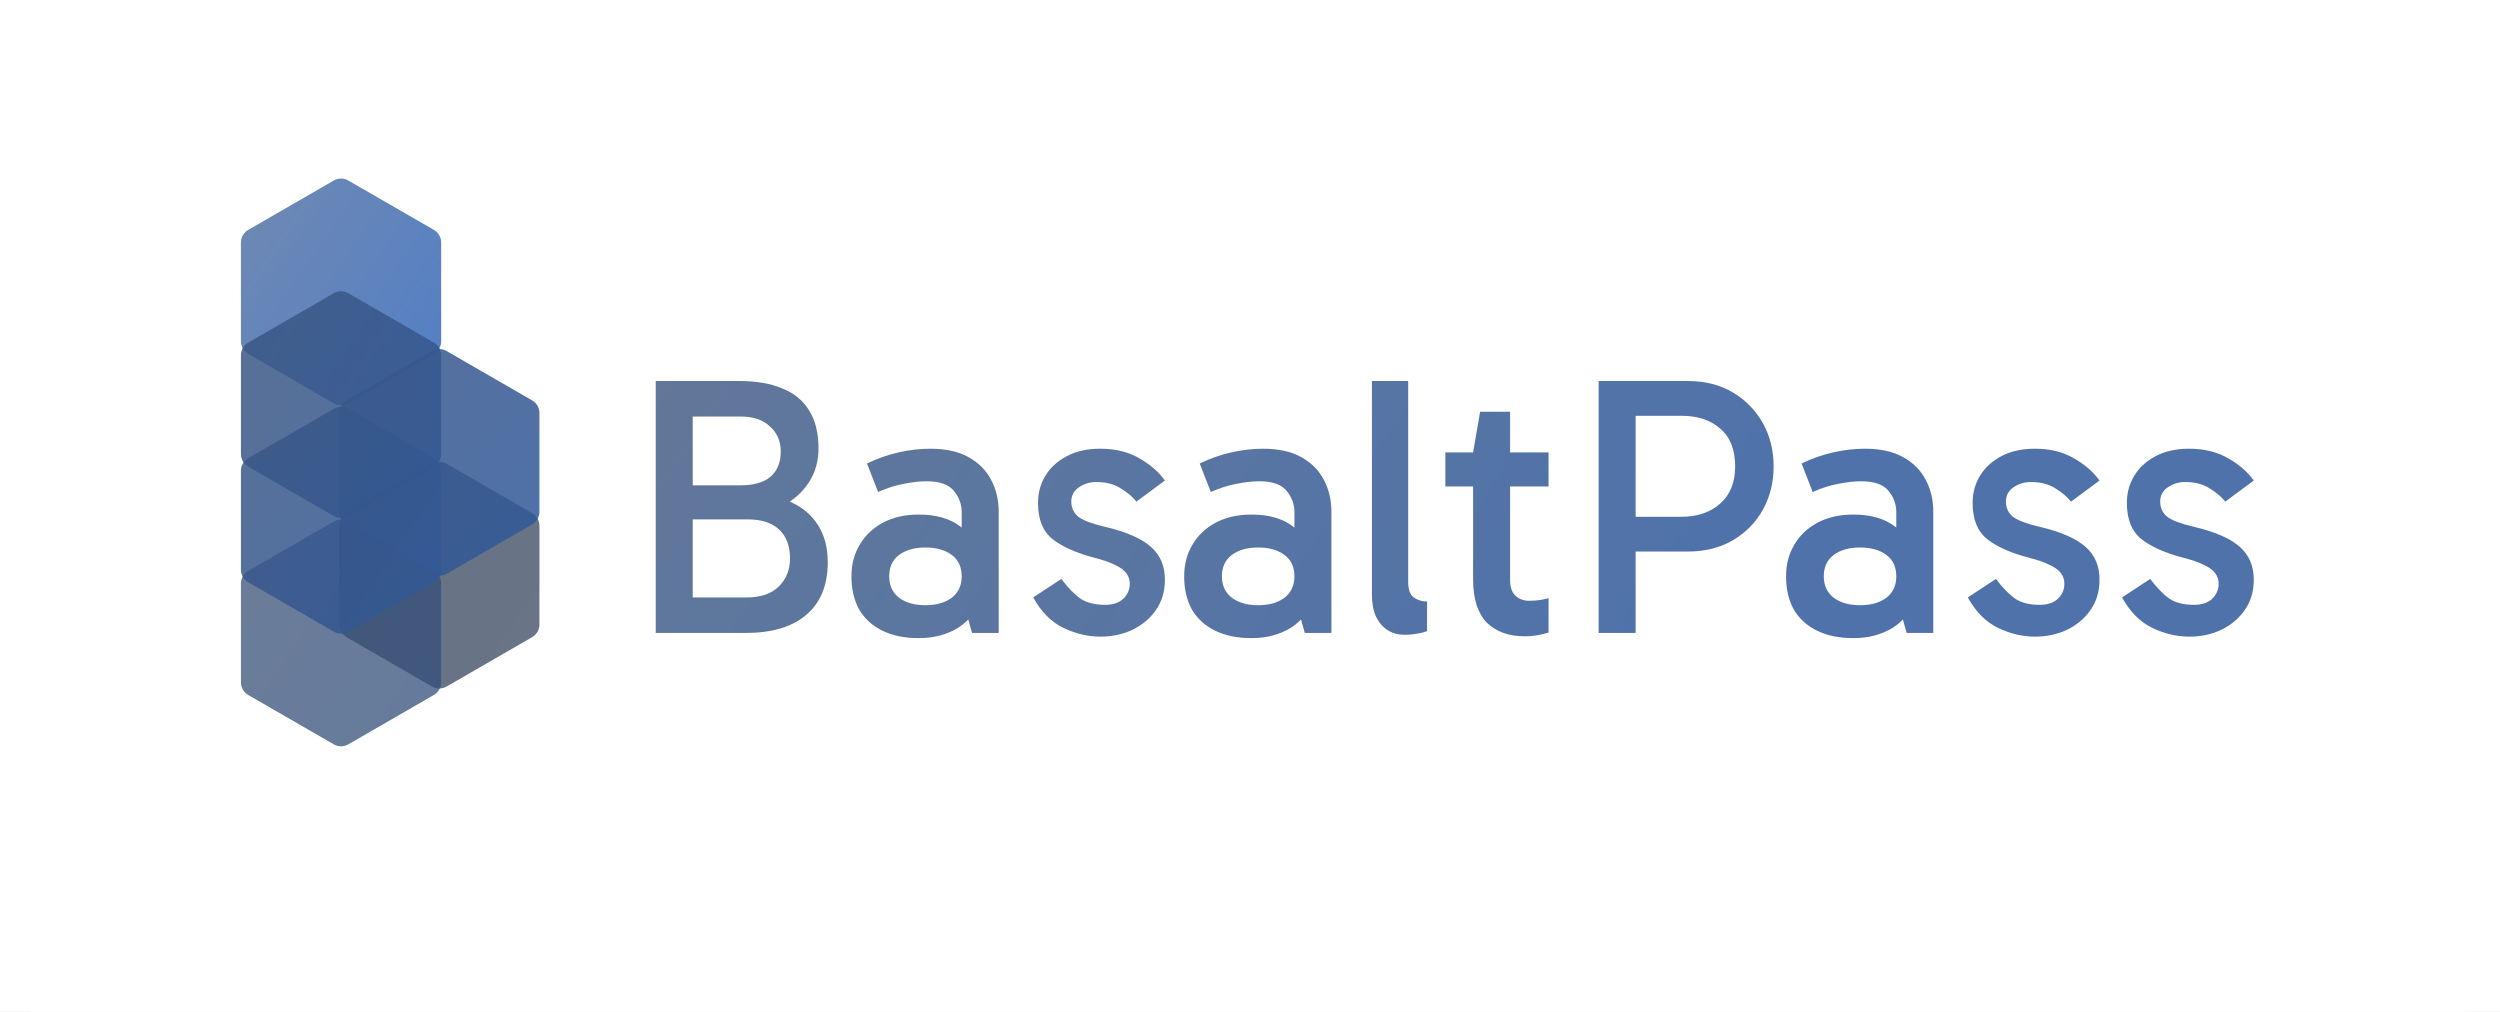
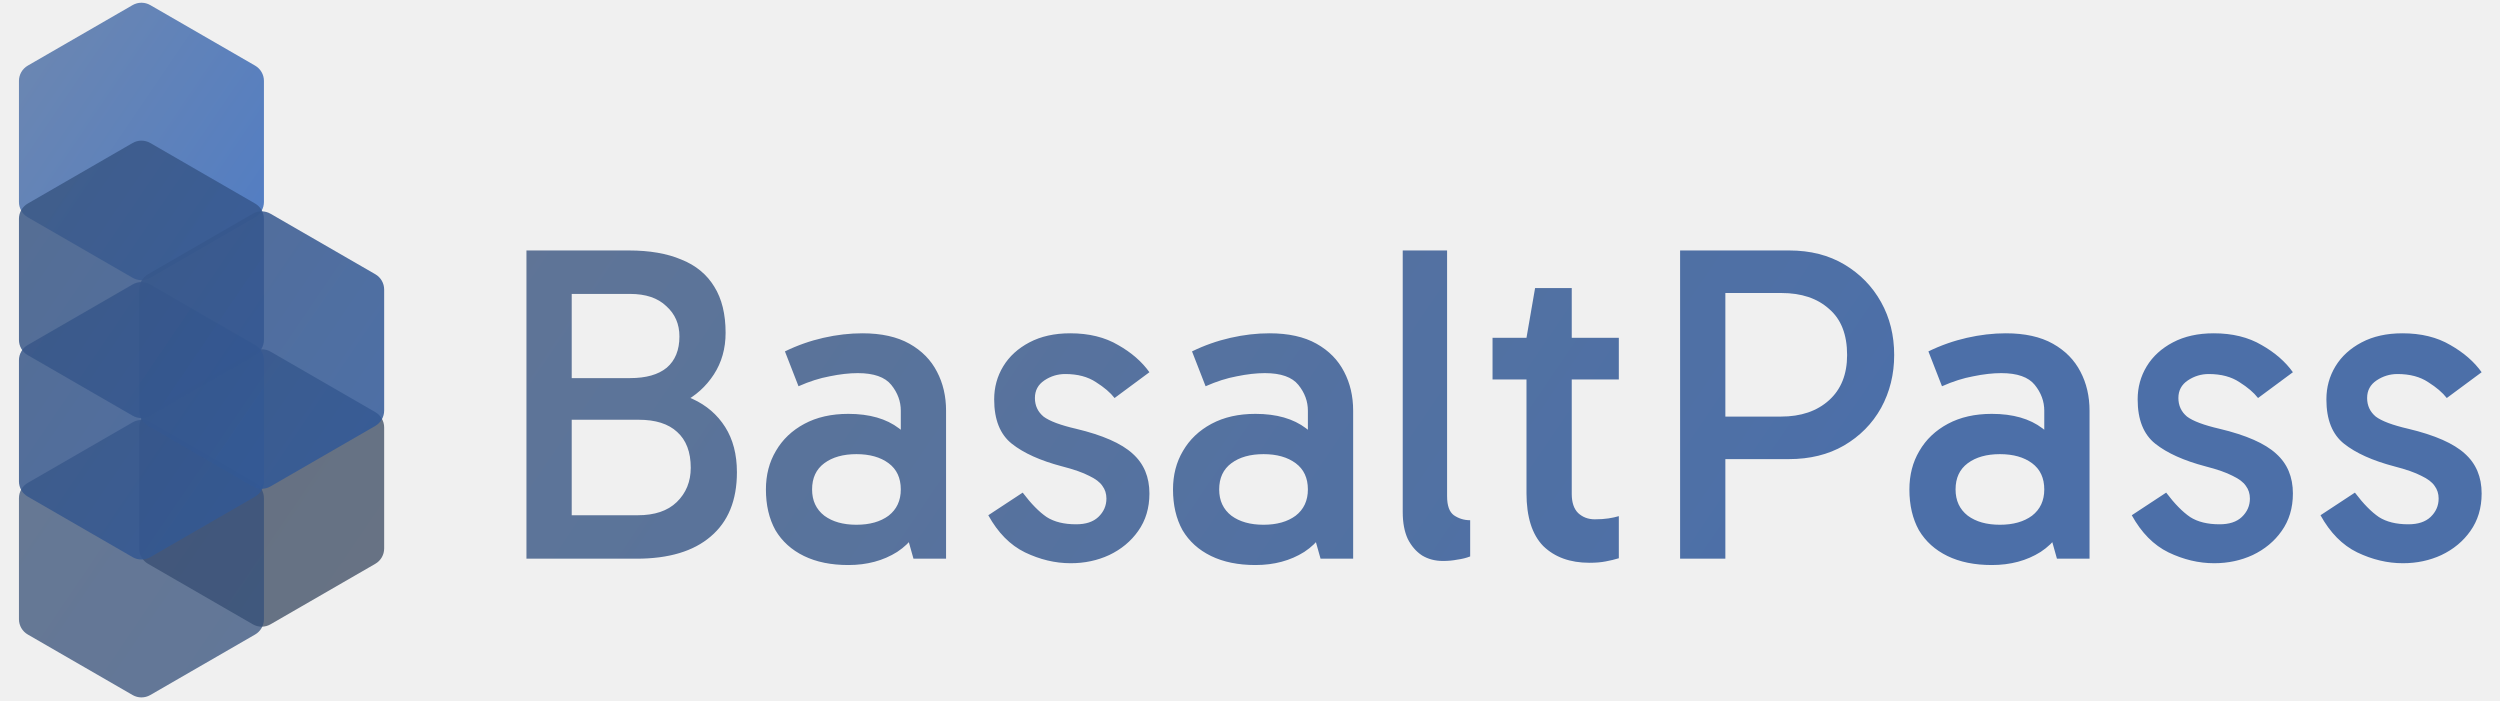
- <svg xmlns="http://www.w3.org/2000/svg" width="865" height="350" viewBox="0 0 865 350" fill="none">
-   <rect width="865" height="350" fill="white" />
-   <path opacity="0.95" d="M0 12C0 5.373 5.373 0 12 0H853C859.627 0 865 5.373 865 12V338C865 344.627 859.627 350 853 350H12C5.373 350 0 344.627 0 338V12Z" fill="white" />
-   <mask id="mask0_41_2" style="mask-type:alpha" maskUnits="userSpaceOnUse" x="117" y="159" width="70" height="80">
-     <path d="M149.5 160.443C151.047 159.55 152.953 159.55 154.5 160.443L184.141 177.557C185.688 178.45 186.641 180.1 186.641 181.887V216.113C186.641 217.9 185.688 219.55 184.141 220.443L154.5 237.557C152.953 238.45 151.047 238.45 149.5 237.557L119.859 220.443C118.312 219.55 117.359 217.9 117.359 216.113V181.887C117.359 180.1 118.312 178.45 119.859 177.557L149.5 160.443Z" fill="#D9D9D9" />
+ <svg xmlns="http://www.w3.org/2000/svg" width="707" height="198" viewBox="0 0 707 198" fill="none">
+   <mask id="mask0_46_4" style="mask-type:alpha" maskUnits="userSpaceOnUse" x="39" y="98" width="70" height="80">
+     <path d="M71.5 99.443C73.047 98.55 74.953 98.55 76.5 99.443L106.141 116.557C107.688 117.45 108.641 119.1 108.641 120.887V155.113C108.641 156.9 107.688 158.55 106.141 159.443L76.5 176.557C74.953 177.45 73.047 177.45 71.5 176.557L41.859 159.443C40.312 158.55 39.359 156.9 39.359 155.113V120.887C39.359 119.1 40.312 117.45 41.859 116.557L71.5 99.443Z" fill="#D9D9D9" />
  </mask>
-   <g mask="url(#mask0_41_2)">
-     <rect x="-80" y="-81" width="1024" height="512" rx="16" fill="url(#paint0_linear_41_2)" fill-opacity="0.85" />
+   <g mask="url(#mask0_46_4)">
+     <rect x="-158" y="-142" width="1024" height="512" rx="16" fill="url(#paint0_linear_46_4)" fill-opacity="0.85" />
  </g>
-   <mask id="mask1_41_2" style="mask-type:alpha" maskUnits="userSpaceOnUse" x="83" y="179" width="70" height="80">
-     <path d="M115.5 180.443C117.047 179.55 118.953 179.55 120.5 180.443L150.141 197.557C151.688 198.45 152.641 200.1 152.641 201.887V236.113C152.641 237.9 151.688 239.55 150.141 240.443L120.5 257.557C118.953 258.45 117.047 258.45 115.5 257.557L85.859 240.443C84.312 239.55 83.359 237.9 83.359 236.113V201.887C83.359 200.1 84.312 198.45 85.859 197.557L115.5 180.443Z" fill="#D9D9D9" />
+   <mask id="mask1_46_4" style="mask-type:alpha" maskUnits="userSpaceOnUse" x="5" y="118" width="70" height="80">
+     <path d="M37.5 119.443C39.047 118.55 40.953 118.55 42.5 119.443L72.141 136.557C73.688 137.45 74.641 139.1 74.641 140.887V175.113C74.641 176.9 73.688 178.55 72.141 179.443L42.5 196.557C40.953 197.45 39.047 197.45 37.5 196.557L7.859 179.443C6.312 178.55 5.359 176.9 5.359 175.113L5.359 140.887C5.359 139.1 6.312 137.45 7.859 136.557L37.5 119.443Z" fill="#D9D9D9" />
  </mask>
-   <g mask="url(#mask1_41_2)">
-     <rect x="-80" y="-81" width="1024" height="512" rx="16" fill="url(#paint1_linear_41_2)" fill-opacity="0.75" />
+   <g mask="url(#mask1_46_4)">
+     <rect x="-158" y="-142" width="1024" height="512" rx="16" fill="url(#paint1_linear_46_4)" fill-opacity="0.75" />
  </g>
-   <mask id="mask2_41_2" style="mask-type:alpha" maskUnits="userSpaceOnUse" x="83" y="140" width="70" height="80">
-     <path d="M115.5 141.443C117.047 140.55 118.953 140.55 120.5 141.443L150.141 158.557C151.688 159.45 152.641 161.1 152.641 162.887V197.113C152.641 198.9 151.688 200.55 150.141 201.443L120.5 218.557C118.953 219.45 117.047 219.45 115.5 218.557L85.859 201.443C84.312 200.55 83.359 198.9 83.359 197.113V162.887C83.359 161.1 84.312 159.45 85.859 158.557L115.5 141.443Z" fill="#D9D9D9" />
+   <mask id="mask2_46_4" style="mask-type:alpha" maskUnits="userSpaceOnUse" x="5" y="79" width="70" height="80">
+     <path d="M37.5 80.443C39.047 79.55 40.953 79.55 42.5 80.443L72.141 97.557C73.688 98.45 74.641 100.1 74.641 101.887V136.113C74.641 137.9 73.688 139.55 72.141 140.443L42.5 157.557C40.953 158.45 39.047 158.45 37.5 157.557L7.859 140.443C6.312 139.55 5.359 137.9 5.359 136.113L5.359 101.887C5.359 100.1 6.312 98.45 7.859 97.557L37.5 80.443Z" fill="#D9D9D9" />
  </mask>
-   <g mask="url(#mask2_41_2)">
-     <rect x="-80" y="-81" width="1024" height="512" rx="16" fill="url(#paint2_linear_41_2)" fill-opacity="0.85" />
+   <g mask="url(#mask2_46_4)">
+     <rect x="-158" y="-142" width="1024" height="512" rx="16" fill="url(#paint2_linear_46_4)" fill-opacity="0.85" />
  </g>
-   <mask id="mask3_41_2" style="mask-type:alpha" maskUnits="userSpaceOnUse" x="83" y="61" width="70" height="80">
-     <path d="M115.5 62.443C117.047 61.55 118.953 61.55 120.5 62.443L150.141 79.557C151.688 80.45 152.641 82.1 152.641 83.887V118.113C152.641 119.9 151.688 121.55 150.141 122.443L120.5 139.557C118.953 140.45 117.047 140.45 115.5 139.557L85.859 122.443C84.312 121.55 83.359 119.9 83.359 118.113V83.887C83.359 82.1 84.312 80.45 85.859 79.557L115.5 62.443Z" fill="#D9D9D9" />
+   <mask id="mask3_46_4" style="mask-type:alpha" maskUnits="userSpaceOnUse" x="5" y="0" width="70" height="80">
+     <path d="M37.5 1.443C39.047 0.55 40.953 0.55 42.5 1.443L72.141 18.557C73.688 19.45 74.641 21.1 74.641 22.887V57.113C74.641 58.9 73.688 60.55 72.141 61.443L42.5 78.557C40.953 79.45 39.047 79.45 37.5 78.557L7.859 61.443C6.312 60.55 5.359 58.9 5.359 57.113L5.359 22.887C5.359 21.1 6.312 19.45 7.859 18.557L37.5 1.443Z" fill="#D9D9D9" />
  </mask>
-   <g mask="url(#mask3_41_2)">
-     <rect x="-80" y="-81" width="1024" height="512" rx="16" fill="url(#paint3_linear_41_2)" fill-opacity="0.85" />
+   <g mask="url(#mask3_46_4)">
+     <rect x="-158" y="-142" width="1024" height="512" rx="16" fill="url(#paint3_linear_46_4)" fill-opacity="0.85" />
  </g>
-   <mask id="mask4_41_2" style="mask-type:alpha" maskUnits="userSpaceOnUse" x="117" y="120" width="70" height="80">
-     <path d="M149.5 121.443C151.047 120.55 152.953 120.55 154.5 121.443L184.141 138.557C185.688 139.45 186.641 141.1 186.641 142.887V177.113C186.641 178.9 185.688 180.55 184.141 181.443L154.5 198.557C152.953 199.45 151.047 199.45 149.5 198.557L119.859 181.443C118.312 180.55 117.359 178.9 117.359 177.113V142.887C117.359 141.1 118.312 139.45 119.859 138.557L149.5 121.443Z" fill="#D9D9D9" />
+   <mask id="mask4_46_4" style="mask-type:alpha" maskUnits="userSpaceOnUse" x="39" y="59" width="70" height="80">
+     <path d="M71.5 60.443C73.047 59.55 74.953 59.55 76.5 60.443L106.141 77.557C107.688 78.45 108.641 80.1 108.641 81.887V116.113C108.641 117.9 107.688 119.55 106.141 120.443L76.5 137.557C74.953 138.45 73.047 138.45 71.5 137.557L41.859 120.443C40.312 119.55 39.359 117.9 39.359 116.113V81.887C39.359 80.1 40.312 78.45 41.859 77.557L71.5 60.443Z" fill="#D9D9D9" />
  </mask>
-   <g mask="url(#mask4_41_2)">
-     <rect x="-80" y="-81" width="1024" height="512" rx="16" fill="url(#paint4_linear_41_2)" fill-opacity="0.85" />
+   <g mask="url(#mask4_46_4)">
+     <rect x="-158" y="-142" width="1024" height="512" rx="16" fill="url(#paint4_linear_46_4)" fill-opacity="0.85" />
  </g>
-   <mask id="mask5_41_2" style="mask-type:alpha" maskUnits="userSpaceOnUse" x="83" y="100" width="70" height="80">
-     <path d="M115.5 101.443C117.047 100.55 118.953 100.55 120.5 101.443L150.141 118.557C151.688 119.45 152.641 121.1 152.641 122.887V157.113C152.641 158.9 151.688 160.55 150.141 161.443L120.5 178.557C118.953 179.45 117.047 179.45 115.5 178.557L85.859 161.443C84.312 160.55 83.359 158.9 83.359 157.113V122.887C83.359 121.1 84.312 119.45 85.859 118.557L115.5 101.443Z" fill="#D9D9D9" />
+   <mask id="mask5_46_4" style="mask-type:alpha" maskUnits="userSpaceOnUse" x="5" y="39" width="70" height="80">
+     <path d="M37.5 40.443C39.047 39.55 40.953 39.55 42.5 40.443L72.141 57.557C73.688 58.45 74.641 60.1 74.641 61.887V96.113C74.641 97.9 73.688 99.55 72.141 100.443L42.5 117.557C40.953 118.45 39.047 118.45 37.5 117.557L7.859 100.443C6.312 99.55 5.359 97.9 5.359 96.113L5.359 61.887C5.359 60.1 6.312 58.45 7.859 57.557L37.5 40.443Z" fill="#D9D9D9" />
  </mask>
-   <g mask="url(#mask5_41_2)">
-     <rect x="-80" y="-81" width="1024" height="512" rx="16" fill="url(#paint5_linear_41_2)" fill-opacity="0.85" />
+   <g mask="url(#mask5_46_4)">
+     <rect x="-158" y="-142" width="1024" height="512" rx="16" fill="url(#paint5_linear_46_4)" fill-opacity="0.85" />
  </g>
-   <mask id="mask6_41_2" style="mask-type:alpha" maskUnits="userSpaceOnUse" x="226" y="131" width="554" height="90">
-     <path opacity="0.9" d="M226.88 219V131.832H255.808C261.696 131.832 266.645 132.685 270.656 134.392C274.752 136.013 277.867 138.573 280 142.072C282.133 145.485 283.2 149.837 283.2 155.128C283.2 159.565 282.091 163.491 279.872 166.904C277.653 170.317 274.709 172.963 271.04 174.84C267.456 176.717 263.573 177.656 259.392 177.656L260.288 171C265.493 171 270.016 171.939 273.856 173.816C277.781 175.608 280.853 178.253 283.072 181.752C285.291 185.251 286.4 189.517 286.4 194.552C286.4 202.488 283.925 208.547 278.976 212.728C274.112 216.909 267.115 219 257.984 219H226.88ZM239.68 139.896V210.04L234.56 206.712H258.368C263.147 206.712 266.816 205.475 269.376 203C272.021 200.44 273.344 197.197 273.344 193.272C273.344 188.835 272.064 185.464 269.504 183.16C267.029 180.856 263.403 179.704 258.624 179.704H234.56V167.928H256.192C260.715 167.928 264.171 166.947 266.56 164.984C268.949 162.936 270.144 159.992 270.144 156.152C270.144 152.653 268.907 149.795 266.432 147.576C264.043 145.272 260.629 144.12 256.192 144.12H235.072L239.68 139.896ZM317.898 220.792C313.034 220.792 308.853 219.939 305.354 218.232C301.855 216.525 299.167 214.093 297.29 210.936C295.498 207.693 294.602 203.853 294.602 199.416C294.602 195.32 295.541 191.693 297.418 188.536C299.295 185.293 301.983 182.733 305.482 180.856C308.981 178.979 313.119 178.04 317.898 178.04C323.871 178.04 328.65 179.405 332.234 182.136C335.903 184.781 338.463 188.451 339.914 193.144H332.746V177.144C332.746 174.499 331.85 172.067 330.058 169.848C328.266 167.629 325.109 166.52 320.586 166.52C318.197 166.52 315.551 166.819 312.65 167.416C309.834 167.928 306.89 168.867 303.818 170.232L299.978 160.376C303.477 158.669 307.103 157.389 310.858 156.536C314.613 155.683 318.282 155.256 321.866 155.256C327.242 155.256 331.679 156.237 335.178 158.2C338.677 160.163 341.279 162.808 342.986 166.136C344.693 169.379 345.546 173.048 345.546 177.144V219H336.33L333.13 207.608L339.914 205.688C338.378 210.723 335.647 214.52 331.722 217.08C327.797 219.555 323.189 220.792 317.898 220.792ZM320.202 209.4C323.957 209.4 326.986 208.547 329.29 206.84C331.594 205.048 332.746 202.573 332.746 199.416C332.746 196.173 331.594 193.699 329.29 191.992C326.986 190.285 323.957 189.432 320.202 189.432C316.447 189.432 313.418 190.285 311.114 191.992C308.81 193.699 307.658 196.173 307.658 199.416C307.658 202.573 308.81 205.048 311.114 206.84C313.418 208.547 316.447 209.4 320.202 209.4ZM380.785 220.28C376.433 220.28 372.124 219.256 367.857 217.208C363.676 215.16 360.22 211.661 357.489 206.712L367.217 200.312C369.606 203.469 371.868 205.773 374.001 207.224C376.134 208.589 378.908 209.272 382.321 209.272C385.052 209.272 387.142 208.589 388.593 207.224C390.129 205.773 390.897 204.024 390.897 201.976C390.897 200.611 390.513 199.416 389.745 198.392C389.062 197.368 387.825 196.429 386.033 195.576C384.241 194.637 381.681 193.741 378.353 192.888C372.209 191.267 367.473 189.133 364.145 186.488C360.817 183.843 359.153 179.661 359.153 173.944C359.153 170.531 360.006 167.416 361.713 164.6C363.42 161.784 365.894 159.523 369.137 157.816C372.38 156.109 376.22 155.256 380.657 155.256C385.948 155.256 390.47 156.365 394.225 158.584C397.98 160.717 400.924 163.277 403.057 166.264L393.201 173.56C392.006 172.024 390.257 170.531 387.953 169.08C385.649 167.544 382.748 166.776 379.249 166.776C377.116 166.776 375.153 167.373 373.361 168.568C371.569 169.763 370.673 171.427 370.673 173.56C370.673 175.693 371.484 177.443 373.105 178.808C374.812 180.088 377.884 181.24 382.321 182.264C389.83 184.056 395.164 186.403 398.321 189.304C401.478 192.12 403.057 195.875 403.057 200.568C403.057 204.664 401.99 208.205 399.857 211.192C397.809 214.093 395.078 216.355 391.665 217.976C388.337 219.512 384.71 220.28 380.785 220.28ZM433.023 220.792C428.159 220.792 423.978 219.939 420.479 218.232C416.98 216.525 414.292 214.093 412.415 210.936C410.623 207.693 409.727 203.853 409.727 199.416C409.727 195.32 410.666 191.693 412.543 188.536C414.42 185.293 417.108 182.733 420.607 180.856C424.106 178.979 428.244 178.04 433.023 178.04C438.996 178.04 443.775 179.405 447.359 182.136C451.028 184.781 453.588 188.451 455.039 193.144H447.871V177.144C447.871 174.499 446.975 172.067 445.183 169.848C443.391 167.629 440.234 166.52 435.711 166.52C433.322 166.52 430.676 166.819 427.775 167.416C424.959 167.928 422.015 168.867 418.943 170.232L415.103 160.376C418.602 158.669 422.228 157.389 425.983 156.536C429.738 155.683 433.407 155.256 436.991 155.256C442.367 155.256 446.804 156.237 450.303 158.2C453.802 160.163 456.404 162.808 458.111 166.136C459.818 169.379 460.671 173.048 460.671 177.144V219H451.455L448.255 207.608L455.039 205.688C453.503 210.723 450.772 214.52 446.847 217.08C442.922 219.555 438.314 220.792 433.023 220.792ZM435.327 209.4C439.082 209.4 442.111 208.547 444.415 206.84C446.719 205.048 447.871 202.573 447.871 199.416C447.871 196.173 446.719 193.699 444.415 191.992C442.111 190.285 439.082 189.432 435.327 189.432C431.572 189.432 428.543 190.285 426.239 191.992C423.935 193.699 422.783 196.173 422.783 199.416C422.783 202.573 423.935 205.048 426.239 206.84C428.543 208.547 431.572 209.4 435.327 209.4ZM486.084 219.64C483.865 219.64 481.903 219.128 480.196 218.104C478.489 216.995 477.124 215.416 476.1 213.368C475.161 211.32 474.692 208.803 474.692 205.816V131.832H487.236V201.336C487.236 203.981 487.876 205.773 489.156 206.712C490.521 207.651 492.057 208.12 493.764 208.12V218.36C492.655 218.787 491.46 219.085 490.18 219.256C488.9 219.512 487.535 219.64 486.084 219.64ZM527.482 220.152C522.021 220.152 517.669 218.573 514.426 215.416C511.269 212.173 509.69 207.181 509.69 200.44V157.304V156.536L512.122 142.456H522.49V200.696C522.49 203.085 523.087 204.877 524.282 206.072C525.562 207.267 527.141 207.864 529.018 207.864C530.469 207.864 531.749 207.779 532.858 207.608C533.967 207.437 534.949 207.224 535.802 206.968V218.872C534.693 219.213 533.455 219.512 532.09 219.768C530.81 220.024 529.274 220.152 527.482 220.152ZM500.09 168.312V156.536H535.802V168.312H500.09ZM563.626 178.808H581.674C587.306 178.808 591.829 177.272 595.242 174.2C598.655 171.128 600.362 166.861 600.362 161.4C600.362 155.597 598.655 151.245 595.242 148.344C591.914 145.357 587.434 143.864 581.802 143.864H563.626L565.93 140.92V219H553.13V131.832H583.978C589.951 131.832 595.157 133.155 599.594 135.8C604.031 138.445 607.487 141.987 609.962 146.424C612.437 150.861 613.674 155.853 613.674 161.4C613.674 166.861 612.437 171.853 609.962 176.376C607.487 180.813 603.989 184.355 599.466 187C595.029 189.56 589.823 190.84 583.85 190.84H563.626V178.808ZM641.273 220.792C636.409 220.792 632.228 219.939 628.729 218.232C625.23 216.525 622.542 214.093 620.665 210.936C618.873 207.693 617.977 203.853 617.977 199.416C617.977 195.32 618.916 191.693 620.793 188.536C622.67 185.293 625.358 182.733 628.857 180.856C632.356 178.979 636.494 178.04 641.273 178.04C647.246 178.04 652.025 179.405 655.609 182.136C659.278 184.781 661.838 188.451 663.289 193.144H656.121V177.144C656.121 174.499 655.225 172.067 653.433 169.848C651.641 167.629 648.484 166.52 643.961 166.52C641.572 166.52 638.926 166.819 636.025 167.416C633.209 167.928 630.265 168.867 627.193 170.232L623.353 160.376C626.852 158.669 630.478 157.389 634.233 156.536C637.988 155.683 641.657 155.256 645.241 155.256C650.617 155.256 655.054 156.237 658.553 158.2C662.052 160.163 664.654 162.808 666.361 166.136C668.068 169.379 668.921 173.048 668.921 177.144V219H659.705L656.505 207.608L663.289 205.688C661.753 210.723 659.022 214.52 655.097 217.08C651.172 219.555 646.564 220.792 641.273 220.792ZM643.577 209.4C647.332 209.4 650.361 208.547 652.665 206.84C654.969 205.048 656.121 202.573 656.121 199.416C656.121 196.173 654.969 193.699 652.665 191.992C650.361 190.285 647.332 189.432 643.577 189.432C639.822 189.432 636.793 190.285 634.489 191.992C632.185 193.699 631.033 196.173 631.033 199.416C631.033 202.573 632.185 205.048 634.489 206.84C636.793 208.547 639.822 209.4 643.577 209.4ZM704.16 220.28C699.808 220.28 695.499 219.256 691.232 217.208C687.051 215.16 683.595 211.661 680.864 206.712L690.592 200.312C692.981 203.469 695.243 205.773 697.376 207.224C699.509 208.589 702.283 209.272 705.696 209.272C708.427 209.272 710.517 208.589 711.968 207.224C713.504 205.773 714.272 204.024 714.272 201.976C714.272 200.611 713.888 199.416 713.12 198.392C712.437 197.368 711.2 196.429 709.408 195.576C707.616 194.637 705.056 193.741 701.728 192.888C695.584 191.267 690.848 189.133 687.52 186.488C684.192 183.843 682.528 179.661 682.528 173.944C682.528 170.531 683.381 167.416 685.088 164.6C686.795 161.784 689.269 159.523 692.512 157.816C695.755 156.109 699.595 155.256 704.032 155.256C709.323 155.256 713.845 156.365 717.6 158.584C721.355 160.717 724.299 163.277 726.432 166.264L716.576 173.56C715.381 172.024 713.632 170.531 711.328 169.08C709.024 167.544 706.123 166.776 702.624 166.776C700.491 166.776 698.528 167.373 696.736 168.568C694.944 169.763 694.048 171.427 694.048 173.56C694.048 175.693 694.859 177.443 696.48 178.808C698.187 180.088 701.259 181.24 705.696 182.264C713.205 184.056 718.539 186.403 721.696 189.304C724.853 192.12 726.432 195.875 726.432 200.568C726.432 204.664 725.365 208.205 723.232 211.192C721.184 214.093 718.453 216.355 715.04 217.976C711.712 219.512 708.085 220.28 704.16 220.28ZM757.535 220.28C753.183 220.28 748.874 219.256 744.607 217.208C740.426 215.16 736.97 211.661 734.239 206.712L743.967 200.312C746.356 203.469 748.618 205.773 750.751 207.224C752.884 208.589 755.658 209.272 759.071 209.272C761.802 209.272 763.892 208.589 765.343 207.224C766.879 205.773 767.647 204.024 767.647 201.976C767.647 200.611 767.263 199.416 766.495 198.392C765.812 197.368 764.575 196.429 762.783 195.576C760.991 194.637 758.431 193.741 755.103 192.888C748.959 191.267 744.223 189.133 740.895 186.488C737.567 183.843 735.903 179.661 735.903 173.944C735.903 170.531 736.756 167.416 738.463 164.6C740.17 161.784 742.644 159.523 745.887 157.816C749.13 156.109 752.97 155.256 757.407 155.256C762.698 155.256 767.22 156.365 770.975 158.584C774.73 160.717 777.674 163.277 779.807 166.264L769.951 173.56C768.756 172.024 767.007 170.531 764.703 169.08C762.399 167.544 759.498 166.776 755.999 166.776C753.866 166.776 751.903 167.373 750.111 168.568C748.319 169.763 747.423 171.427 747.423 173.56C747.423 175.693 748.234 177.443 749.855 178.808C751.562 180.088 754.634 181.24 759.071 182.264C766.58 184.056 771.914 186.403 775.071 189.304C778.228 192.12 779.807 195.875 779.807 200.568C779.807 204.664 778.74 208.205 776.607 211.192C774.559 214.093 771.828 216.355 768.415 217.976C765.087 219.512 761.46 220.28 757.535 220.28Z" fill="#66FF00" />
+   <mask id="mask6_46_4" style="mask-type:alpha" maskUnits="userSpaceOnUse" x="148" y="70" width="554" height="90">
+     <path opacity="0.9" d="M148.88 158V70.832H177.808C183.696 70.832 188.645 71.685 192.656 73.392C196.752 75.013 199.867 77.573 202 81.072C204.133 84.485 205.2 88.837 205.2 94.128C205.2 98.565 204.091 102.491 201.872 105.904C199.653 109.317 196.709 111.963 193.04 113.84C189.456 115.717 185.573 116.656 181.392 116.656L182.288 110C187.493 110 192.016 110.939 195.856 112.816C199.781 114.608 202.853 117.253 205.072 120.752C207.291 124.251 208.4 128.517 208.4 133.552C208.4 141.488 205.925 147.547 200.976 151.728C196.112 155.909 189.115 158 179.984 158H148.88ZM161.68 78.896V149.04L156.56 145.712H180.368C185.147 145.712 188.816 144.475 191.376 142C194.021 139.44 195.344 136.197 195.344 132.272C195.344 127.835 194.064 124.464 191.504 122.16C189.029 119.856 185.403 118.704 180.624 118.704H156.56V106.928H178.192C182.715 106.928 186.171 105.947 188.56 103.984C190.949 101.936 192.144 98.992 192.144 95.152C192.144 91.653 190.907 88.795 188.432 86.576C186.043 84.272 182.629 83.12 178.192 83.12H157.072L161.68 78.896ZM239.898 159.792C235.034 159.792 230.853 158.939 227.354 157.232C223.855 155.525 221.167 153.093 219.29 149.936C217.498 146.693 216.602 142.853 216.602 138.416C216.602 134.32 217.541 130.693 219.418 127.536C221.295 124.293 223.983 121.733 227.482 119.856C230.981 117.979 235.119 117.04 239.898 117.04C245.871 117.04 250.65 118.405 254.234 121.136C257.903 123.781 260.463 127.451 261.914 132.144H254.746V116.144C254.746 113.499 253.85 111.067 252.058 108.848C250.266 106.629 247.109 105.52 242.586 105.52C240.197 105.52 237.551 105.819 234.65 106.416C231.834 106.928 228.89 107.867 225.818 109.232L221.978 99.376C225.477 97.669 229.103 96.389 232.858 95.536C236.613 94.683 240.282 94.256 243.866 94.256C249.242 94.256 253.679 95.237 257.178 97.2C260.677 99.163 263.279 101.808 264.986 105.136C266.693 108.379 267.546 112.048 267.546 116.144V158H258.33L255.13 146.608L261.914 144.688C260.378 149.723 257.647 153.52 253.722 156.08C249.797 158.555 245.189 159.792 239.898 159.792ZM242.202 148.4C245.957 148.4 248.986 147.547 251.29 145.84C253.594 144.048 254.746 141.573 254.746 138.416C254.746 135.173 253.594 132.699 251.29 130.992C248.986 129.285 245.957 128.432 242.202 128.432C238.447 128.432 235.418 129.285 233.114 130.992C230.81 132.699 229.658 135.173 229.658 138.416C229.658 141.573 230.81 144.048 233.114 145.84C235.418 147.547 238.447 148.4 242.202 148.4ZM302.785 159.28C298.433 159.28 294.124 158.256 289.857 156.208C285.676 154.16 282.22 150.661 279.489 145.712L289.217 139.312C291.606 142.469 293.868 144.773 296.001 146.224C298.134 147.589 300.908 148.272 304.321 148.272C307.052 148.272 309.142 147.589 310.593 146.224C312.129 144.773 312.897 143.024 312.897 140.976C312.897 139.611 312.513 138.416 311.745 137.392C311.062 136.368 309.825 135.429 308.033 134.576C306.241 133.637 303.681 132.741 300.353 131.888C294.209 130.267 289.473 128.133 286.145 125.488C282.817 122.843 281.153 118.661 281.153 112.944C281.153 109.531 282.006 106.416 283.713 103.6C285.42 100.784 287.894 98.523 291.137 96.816C294.38 95.109 298.22 94.256 302.657 94.256C307.948 94.256 312.47 95.365 316.225 97.584C319.98 99.717 322.924 102.277 325.057 105.264L315.201 112.56C314.006 111.024 312.257 109.531 309.953 108.08C307.649 106.544 304.748 105.776 301.249 105.776C299.116 105.776 297.153 106.373 295.361 107.568C293.569 108.763 292.673 110.427 292.673 112.56C292.673 114.693 293.484 116.443 295.105 117.808C296.812 119.088 299.884 120.24 304.321 121.264C311.83 123.056 317.164 125.403 320.321 128.304C323.478 131.12 325.057 134.875 325.057 139.568C325.057 143.664 323.99 147.205 321.857 150.192C319.809 153.093 317.078 155.355 313.665 156.976C310.337 158.512 306.71 159.28 302.785 159.28ZM355.023 159.792C350.159 159.792 345.978 158.939 342.479 157.232C338.98 155.525 336.292 153.093 334.415 149.936C332.623 146.693 331.727 142.853 331.727 138.416C331.727 134.32 332.666 130.693 334.543 127.536C336.42 124.293 339.108 121.733 342.607 119.856C346.106 117.979 350.244 117.04 355.023 117.04C360.996 117.04 365.775 118.405 369.359 121.136C373.028 123.781 375.588 127.451 377.039 132.144H369.871V116.144C369.871 113.499 368.975 111.067 367.183 108.848C365.391 106.629 362.234 105.52 357.711 105.52C355.322 105.52 352.676 105.819 349.775 106.416C346.959 106.928 344.015 107.867 340.943 109.232L337.103 99.376C340.602 97.669 344.228 96.389 347.983 95.536C351.738 94.683 355.407 94.256 358.991 94.256C364.367 94.256 368.804 95.237 372.303 97.2C375.802 99.163 378.404 101.808 380.111 105.136C381.818 108.379 382.671 112.048 382.671 116.144V158H373.455L370.255 146.608L377.039 144.688C375.503 149.723 372.772 153.52 368.847 156.08C364.922 158.555 360.314 159.792 355.023 159.792ZM357.327 148.4C361.082 148.4 364.111 147.547 366.415 145.84C368.719 144.048 369.871 141.573 369.871 138.416C369.871 135.173 368.719 132.699 366.415 130.992C364.111 129.285 361.082 128.432 357.327 128.432C353.572 128.432 350.543 129.285 348.239 130.992C345.935 132.699 344.783 135.173 344.783 138.416C344.783 141.573 345.935 144.048 348.239 145.84C350.543 147.547 353.572 148.4 357.327 148.4ZM408.084 158.64C405.865 158.64 403.903 158.128 402.196 157.104C400.489 155.995 399.124 154.416 398.1 152.368C397.161 150.32 396.692 147.803 396.692 144.816V70.832H409.236V140.336C409.236 142.981 409.876 144.773 411.156 145.712C412.521 146.651 414.057 147.12 415.764 147.12V157.36C414.655 157.787 413.46 158.085 412.18 158.256C410.9 158.512 409.535 158.64 408.084 158.64ZM449.482 159.152C444.021 159.152 439.669 157.573 436.426 154.416C433.269 151.173 431.69 146.181 431.69 139.44V96.304V95.536L434.122 81.456H444.49V139.696C444.49 142.085 445.087 143.877 446.282 145.072C447.562 146.267 449.141 146.864 451.018 146.864C452.469 146.864 453.749 146.779 454.858 146.608C455.967 146.437 456.949 146.224 457.802 145.968V157.872C456.693 158.213 455.455 158.512 454.09 158.768C452.81 159.024 451.274 159.152 449.482 159.152ZM422.09 107.312V95.536H457.802V107.312H422.09ZM485.626 117.808H503.674C509.306 117.808 513.829 116.272 517.242 113.2C520.655 110.128 522.362 105.861 522.362 100.4C522.362 94.597 520.655 90.245 517.242 87.344C513.914 84.357 509.434 82.864 503.802 82.864H485.626L487.93 79.92V158H475.13V70.832H505.978C511.951 70.832 517.157 72.155 521.594 74.8C526.031 77.445 529.487 80.987 531.962 85.424C534.437 89.861 535.674 94.853 535.674 100.4C535.674 105.861 534.437 110.853 531.962 115.376C529.487 119.813 525.989 123.355 521.466 126C517.029 128.56 511.823 129.84 505.85 129.84H485.626V117.808ZM563.273 159.792C558.409 159.792 554.228 158.939 550.729 157.232C547.23 155.525 544.542 153.093 542.665 149.936C540.873 146.693 539.977 142.853 539.977 138.416C539.977 134.32 540.916 130.693 542.793 127.536C544.67 124.293 547.358 121.733 550.857 119.856C554.356 117.979 558.494 117.04 563.273 117.04C569.246 117.04 574.025 118.405 577.609 121.136C581.278 123.781 583.838 127.451 585.289 132.144H578.121V116.144C578.121 113.499 577.225 111.067 575.433 108.848C573.641 106.629 570.484 105.52 565.961 105.52C563.572 105.52 560.926 105.819 558.025 106.416C555.209 106.928 552.265 107.867 549.193 109.232L545.353 99.376C548.852 97.669 552.478 96.389 556.233 95.536C559.988 94.683 563.657 94.256 567.241 94.256C572.617 94.256 577.054 95.237 580.553 97.2C584.052 99.163 586.654 101.808 588.361 105.136C590.068 108.379 590.921 112.048 590.921 116.144V158H581.705L578.505 146.608L585.289 144.688C583.753 149.723 581.022 153.52 577.097 156.08C573.172 158.555 568.564 159.792 563.273 159.792ZM565.577 148.4C569.332 148.4 572.361 147.547 574.665 145.84C576.969 144.048 578.121 141.573 578.121 138.416C578.121 135.173 576.969 132.699 574.665 130.992C572.361 129.285 569.332 128.432 565.577 128.432C561.822 128.432 558.793 129.285 556.489 130.992C554.185 132.699 553.033 135.173 553.033 138.416C553.033 141.573 554.185 144.048 556.489 145.84C558.793 147.547 561.822 148.4 565.577 148.4ZM626.16 159.28C621.808 159.28 617.499 158.256 613.232 156.208C609.051 154.16 605.595 150.661 602.864 145.712L612.592 139.312C614.981 142.469 617.243 144.773 619.376 146.224C621.509 147.589 624.283 148.272 627.696 148.272C630.427 148.272 632.517 147.589 633.968 146.224C635.504 144.773 636.272 143.024 636.272 140.976C636.272 139.611 635.888 138.416 635.12 137.392C634.437 136.368 633.2 135.429 631.408 134.576C629.616 133.637 627.056 132.741 623.728 131.888C617.584 130.267 612.848 128.133 609.52 125.488C606.192 122.843 604.528 118.661 604.528 112.944C604.528 109.531 605.381 106.416 607.088 103.6C608.795 100.784 611.269 98.523 614.512 96.816C617.755 95.109 621.595 94.256 626.032 94.256C631.323 94.256 635.845 95.365 639.6 97.584C643.355 99.717 646.299 102.277 648.432 105.264L638.576 112.56C637.381 111.024 635.632 109.531 633.328 108.08C631.024 106.544 628.123 105.776 624.624 105.776C622.491 105.776 620.528 106.373 618.736 107.568C616.944 108.763 616.048 110.427 616.048 112.56C616.048 114.693 616.859 116.443 618.48 117.808C620.187 119.088 623.259 120.24 627.696 121.264C635.205 123.056 640.539 125.403 643.696 128.304C646.853 131.12 648.432 134.875 648.432 139.568C648.432 143.664 647.365 147.205 645.232 150.192C643.184 153.093 640.453 155.355 637.04 156.976C633.712 158.512 630.085 159.28 626.16 159.28ZM679.535 159.28C675.183 159.28 670.874 158.256 666.607 156.208C662.426 154.16 658.97 150.661 656.239 145.712L665.967 139.312C668.356 142.469 670.618 144.773 672.751 146.224C674.884 147.589 677.658 148.272 681.071 148.272C683.802 148.272 685.892 147.589 687.343 146.224C688.879 144.773 689.647 143.024 689.647 140.976C689.647 139.611 689.263 138.416 688.495 137.392C687.812 136.368 686.575 135.429 684.783 134.576C682.991 133.637 680.431 132.741 677.103 131.888C670.959 130.267 666.223 128.133 662.895 125.488C659.567 122.843 657.903 118.661 657.903 112.944C657.903 109.531 658.756 106.416 660.463 103.6C662.17 100.784 664.644 98.523 667.887 96.816C671.13 95.109 674.97 94.256 679.407 94.256C684.698 94.256 689.22 95.365 692.975 97.584C696.73 99.717 699.674 102.277 701.807 105.264L691.951 112.56C690.756 111.024 689.007 109.531 686.703 108.08C684.399 106.544 681.498 105.776 677.999 105.776C675.866 105.776 673.903 106.373 672.111 107.568C670.319 108.763 669.423 110.427 669.423 112.56C669.423 114.693 670.234 116.443 671.855 117.808C673.562 119.088 676.634 120.24 681.071 121.264C688.58 123.056 693.914 125.403 697.071 128.304C700.228 131.12 701.807 134.875 701.807 139.568C701.807 143.664 700.74 147.205 698.607 150.192C696.559 153.093 693.828 155.355 690.415 156.976C687.087 158.512 683.46 159.28 679.535 159.28Z" fill="#66FF00" />
  </mask>
-   <g mask="url(#mask6_41_2)">
-     <rect x="-80" y="-81" width="1024" height="512" rx="16" fill="url(#paint6_linear_41_2)" fill-opacity="0.85" />
+   <g mask="url(#mask6_46_4)">
+     <rect x="-158" y="-142" width="1024" height="512" rx="16" fill="url(#paint6_linear_46_4)" fill-opacity="0.85" />
  </g>
  <defs>
-     <linearGradient id="paint0_linear_41_2" x1="-165" y1="-150.5" x2="820.802" y2="519.277" gradientUnits="userSpaceOnUse">
+     <linearGradient id="paint0_linear_46_4" x1="-243" y1="-211.5" x2="742.802" y2="458.277" gradientUnits="userSpaceOnUse">
      <stop offset="0.119" stop-color="#485466" />
      <stop offset="0.151" stop-color="#485466" />
      <stop offset="0.692" stop-color="#55647D" />
    </linearGradient>
-     <linearGradient id="paint1_linear_41_2" x1="-165" y1="-150.5" x2="820.802" y2="519.277" gradientUnits="userSpaceOnUse">
+     <linearGradient id="paint1_linear_46_4" x1="-243" y1="-211.5" x2="742.802" y2="458.277" gradientUnits="userSpaceOnUse">
      <stop offset="0.119" stop-color="#485466" />
      <stop offset="0.151" stop-color="#485466" />
      <stop offset="0.692" stop-color="#1A4892" />
    </linearGradient>
-     <linearGradient id="paint2_linear_41_2" x1="-165" y1="-150.5" x2="820.802" y2="519.277" gradientUnits="userSpaceOnUse">
+     <linearGradient id="paint2_linear_46_4" x1="-243" y1="-211.5" x2="742.802" y2="458.277" gradientUnits="userSpaceOnUse">
      <stop offset="0.119" stop-color="#485466" />
      <stop offset="0.151" stop-color="#485466" />
      <stop offset="0.692" stop-color="#155DD3" />
    </linearGradient>
-     <linearGradient id="paint3_linear_41_2" x1="-165" y1="-150.5" x2="820.802" y2="519.277" gradientUnits="userSpaceOnUse">
+     <linearGradient id="paint3_linear_46_4" x1="-243" y1="-211.5" x2="742.802" y2="458.277" gradientUnits="userSpaceOnUse">
      <stop offset="0.119" stop-color="#6B88B8" />
      <stop offset="0.264" stop-color="#5A76A2" />
      <stop offset="0.433" stop-color="#155DD3" />
    </linearGradient>
-     <linearGradient id="paint4_linear_41_2" x1="-165" y1="-150.5" x2="820.802" y2="519.277" gradientUnits="userSpaceOnUse">
+     <linearGradient id="paint4_linear_46_4" x1="-243" y1="-211.5" x2="742.802" y2="458.277" gradientUnits="userSpaceOnUse">
      <stop offset="0.119" stop-color="#485466" />
      <stop offset="0.151" stop-color="#485466" />
      <stop offset="0.692" stop-color="#155DD3" />
    </linearGradient>
-     <linearGradient id="paint5_linear_41_2" x1="-165" y1="-150.5" x2="820.802" y2="519.277" gradientUnits="userSpaceOnUse">
+     <linearGradient id="paint5_linear_46_4" x1="-243" y1="-211.5" x2="742.802" y2="458.277" gradientUnits="userSpaceOnUse">
      <stop offset="0.119" stop-color="#485466" />
      <stop offset="0.151" stop-color="#485466" />
      <stop offset="0.692" stop-color="#155DD3" />
    </linearGradient>
-     <linearGradient id="paint6_linear_41_2" x1="-165" y1="-150.5" x2="820.802" y2="519.277" gradientUnits="userSpaceOnUse">
+     <linearGradient id="paint6_linear_46_4" x1="-243" y1="-211.5" x2="742.802" y2="458.277" gradientUnits="userSpaceOnUse">
      <stop offset="0.119" stop-color="#485466" />
      <stop offset="0.151" stop-color="#485466" />
      <stop offset="0.692" stop-color="#1A4892" />
    </linearGradient>
  </defs>
</svg>
